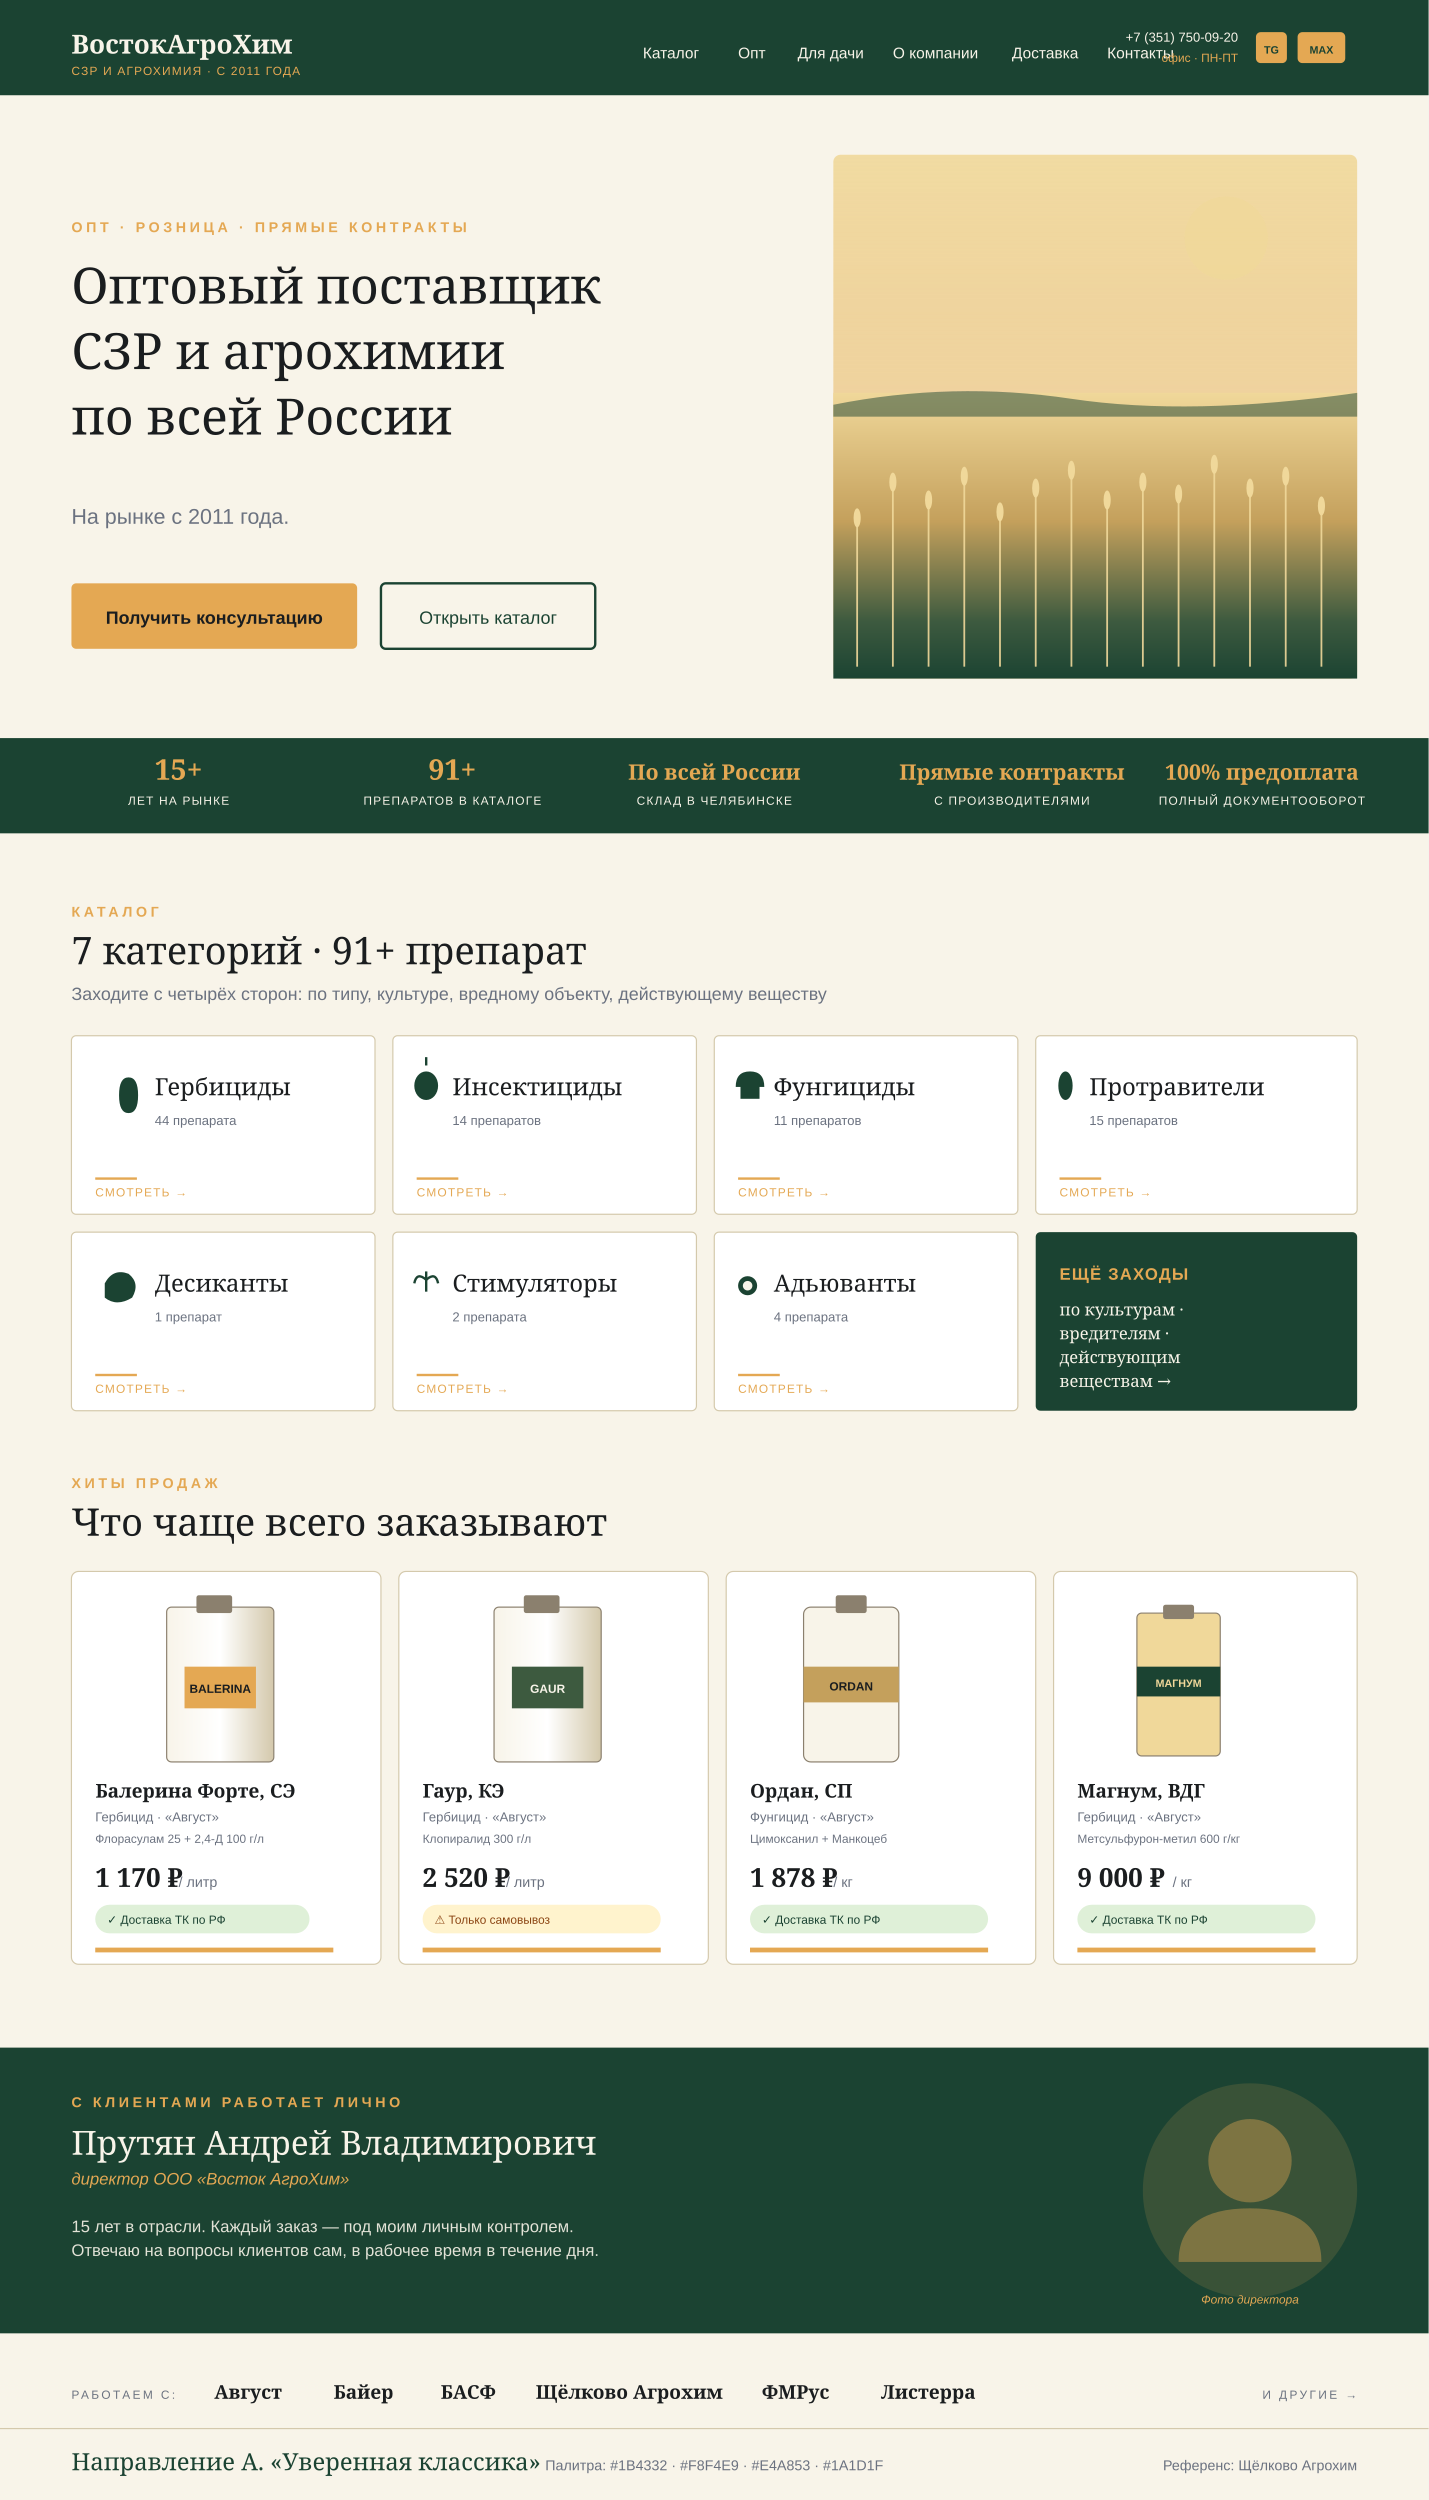
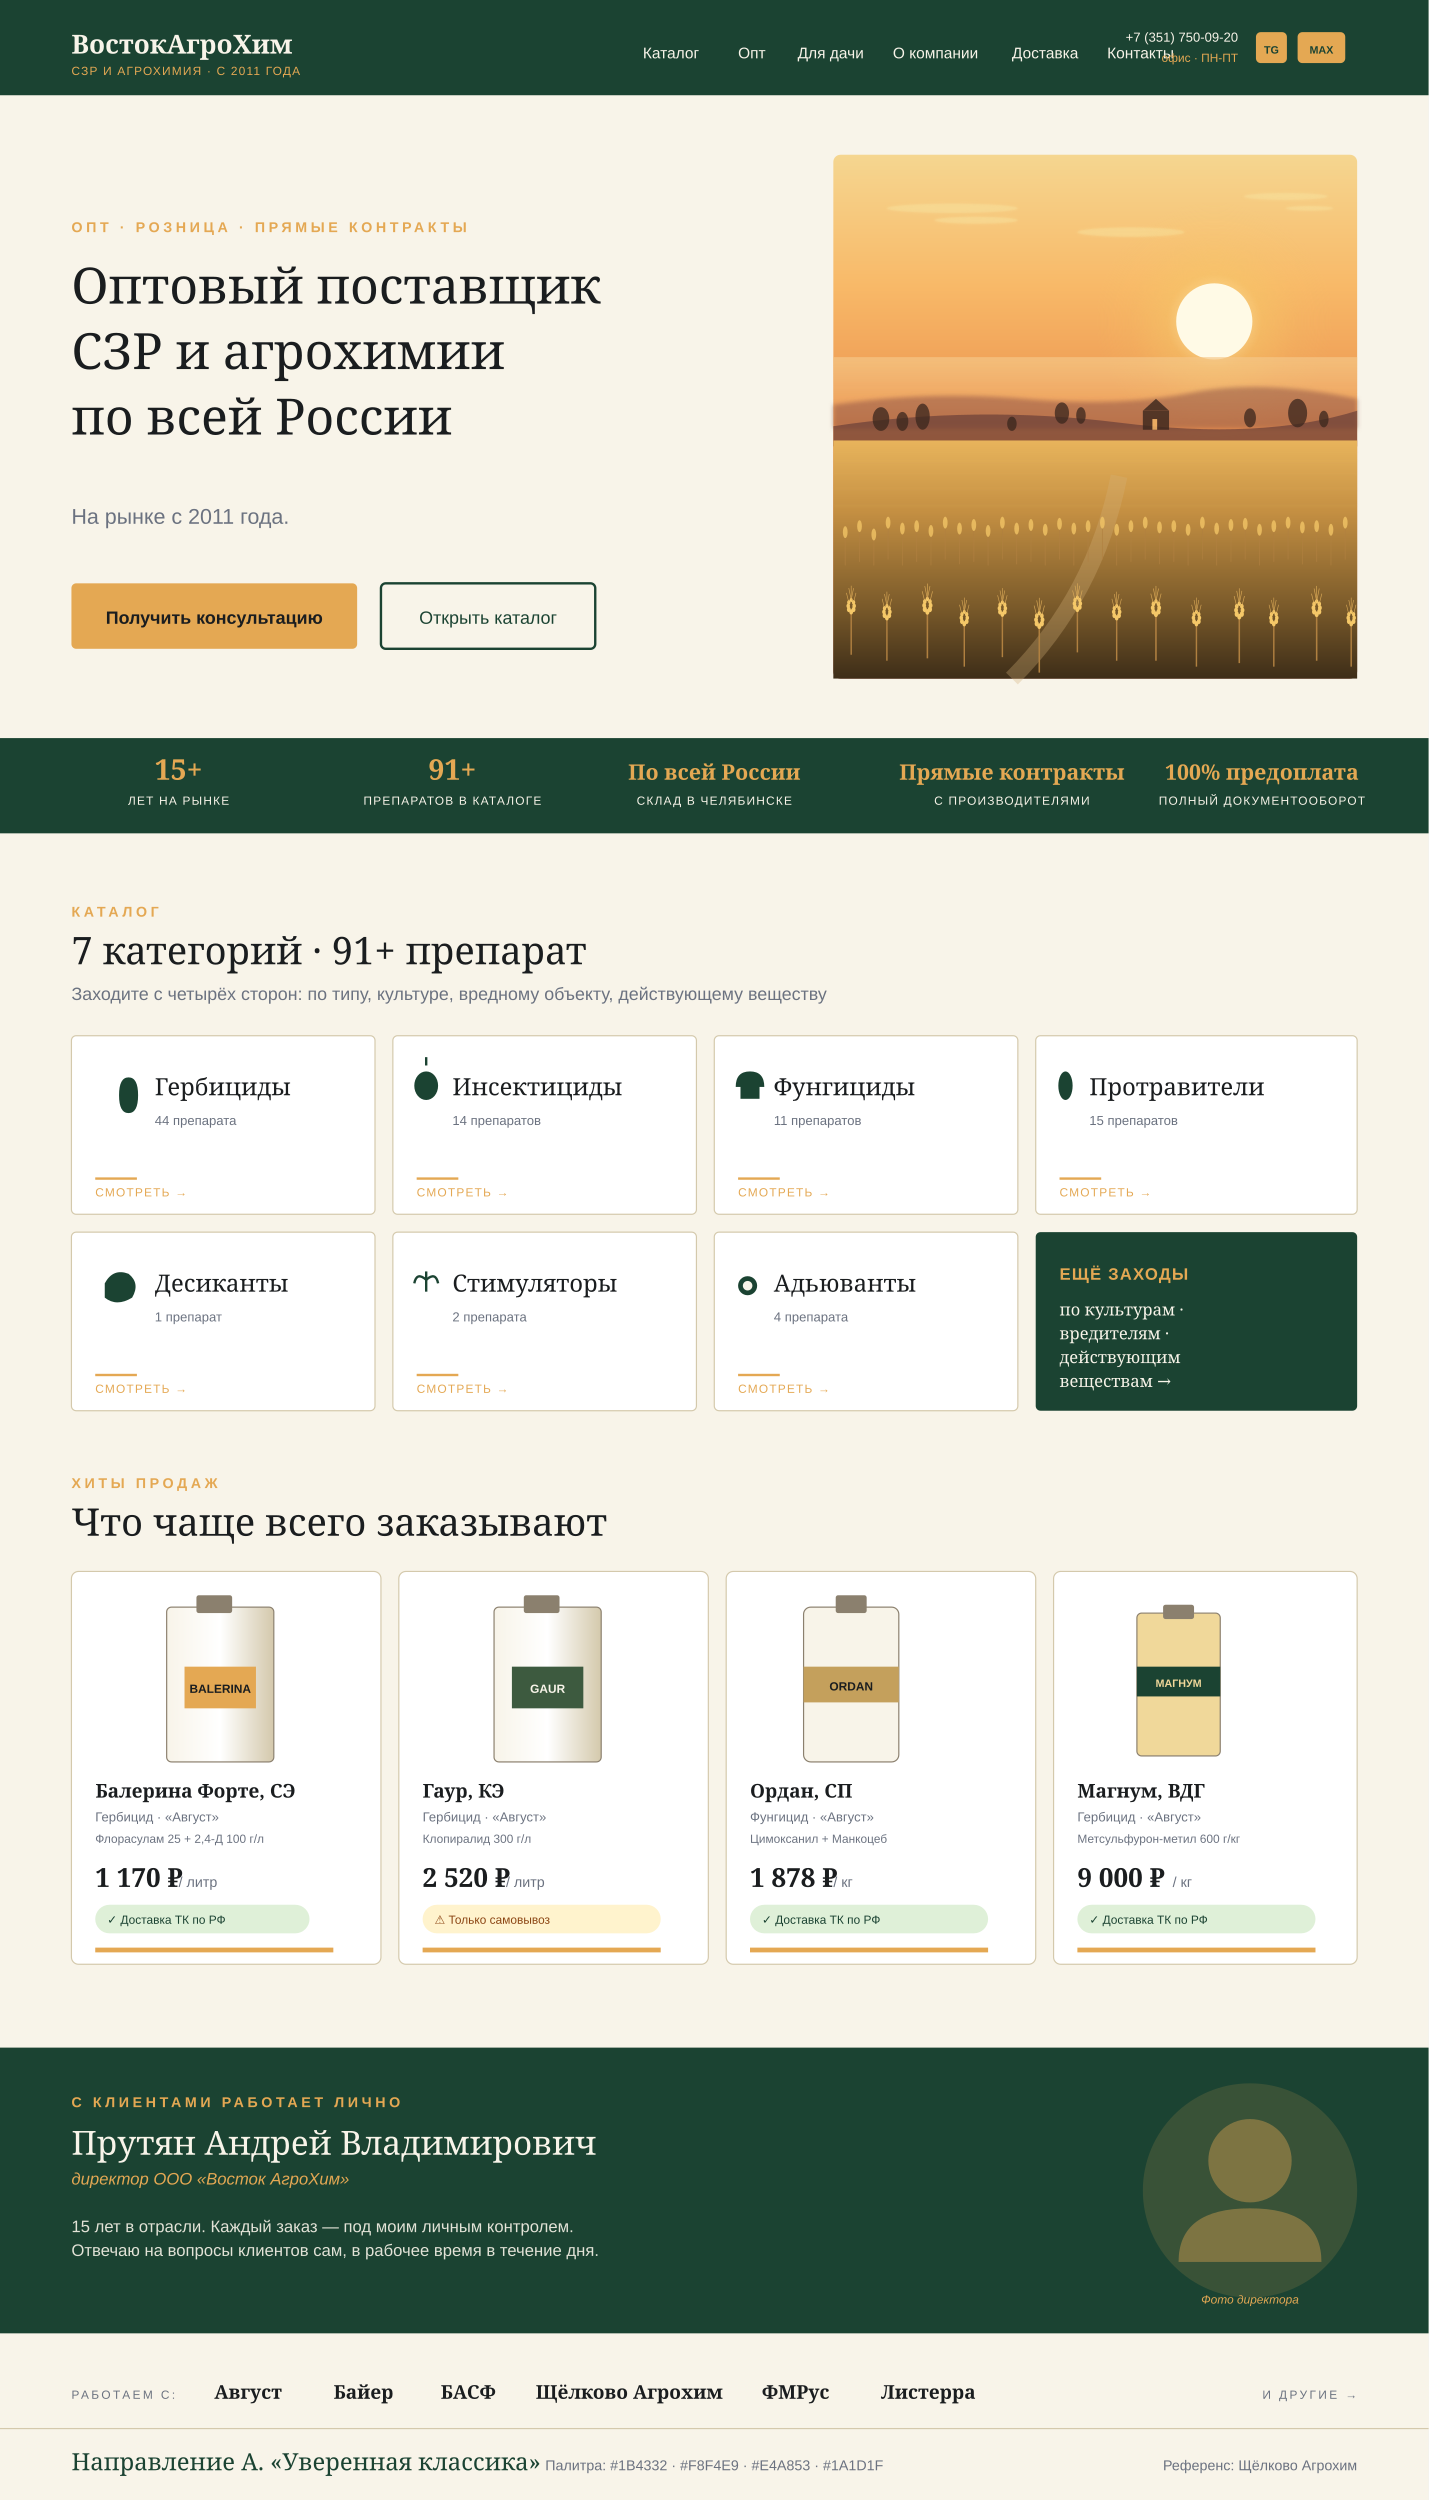
<svg xmlns="http://www.w3.org/2000/svg" viewBox="0 0 1200 2100">
  <defs>
    <linearGradient id="fieldA" x1="0" y1="0" x2="0" y2="1">
-       <stop offset="0%" stop-color="#F0D89A" />
-       <stop offset="45%" stop-color="#C4A05C" />
-       <stop offset="80%" stop-color="#3D5A3F" />
-       <stop offset="100%" stop-color="#1B4332" />
+       <stop offset="0%" stop-color="#E8B45C" />
+       <stop offset="30%" stop-color="#C48F42" />
+       <stop offset="70%" stop-color="#7A5A2A" />
+       <stop offset="100%" stop-color="#3D2D18" />
    </linearGradient>
    <linearGradient id="skyA" x1="0" y1="0" x2="0" y2="1">
-       <stop offset="0%" stop-color="#F0D89A" stop-opacity="0.9" />
-       <stop offset="100%" stop-color="#E4A853" stop-opacity="0.4" />
+       <stop offset="0%" stop-color="#F5D690" />
+       <stop offset="25%" stop-color="#F8B968" />
+       <stop offset="55%" stop-color="#E88C4A" />
+       <stop offset="85%" stop-color="#B8623C" />
+       <stop offset="100%" stop-color="#7A4232" />
+     </linearGradient>
+     <radialGradient id="sunGlow" cx="50%" cy="50%" r="50%">
+       <stop offset="0%" stop-color="#FFFAE6" />
+       <stop offset="15%" stop-color="#FFEBB5" stop-opacity="0.85" />
+       <stop offset="40%" stop-color="#F5C868" stop-opacity="0.45" />
+       <stop offset="70%" stop-color="#F5C868" stop-opacity="0.12" />
+       <stop offset="100%" stop-color="#F5C868" stop-opacity="0" />
+     </radialGradient>
+     <linearGradient id="hazeA" x1="0" y1="0" x2="0" y2="1">
+       <stop offset="0%" stop-color="#F5C888" stop-opacity="0.7" />
+       <stop offset="100%" stop-color="#F5C888" stop-opacity="0" />
    </linearGradient>
    <linearGradient id="canA" x1="0" y1="0" x2="1" y2="0">
      <stop offset="0%" stop-color="#F8F4E9" />
      <stop offset="50%" stop-color="#ffffff" />
      <stop offset="100%" stop-color="#D4C9AC" />
    </linearGradient>
+     <filter id="softBlurA">
+       <feGaussianBlur stdDeviation="1.2" />
+     </filter>
+     <filter id="distantBlur">
+       <feGaussianBlur stdDeviation="2" />
+     </filter>
+     <symbol id="wheatFull" viewBox="0 0 20 60" overflow="visible">
+       <line x1="10" y1="60" x2="10" y2="22" stroke="#B08040" stroke-width="1.2" />
+       <g fill="#F5C868">
+         <ellipse cx="10" cy="24" rx="1.6" ry="2.2" />
+         <ellipse cx="8" cy="22" rx="1.6" ry="2.2" />
+         <ellipse cx="12" cy="22" rx="1.6" ry="2.2" />
+         <ellipse cx="7.5" cy="19" rx="1.5" ry="2" />
+         <ellipse cx="12.5" cy="19" rx="1.5" ry="2" />
+         <ellipse cx="8" cy="16" rx="1.4" ry="1.9" />
+         <ellipse cx="12" cy="16" rx="1.4" ry="1.9" />
+         <ellipse cx="10" cy="14" rx="1.3" ry="1.7" />
+       </g>
+       <g stroke="#E8B45C" stroke-width="0.5" fill="none" opacity="0.85">
+         <line x1="10" y1="14" x2="8" y2="4" />
+         <line x1="10" y1="14" x2="12" y2="4" />
+         <line x1="10" y1="14" x2="10" y2="2" />
+         <line x1="8" y1="16" x2="6" y2="8" />
+         <line x1="12" y1="16" x2="14" y2="8" />
+       </g>
+     </symbol>
  </defs>
  <rect width="1200" height="2100" fill="#F8F4E9" />
  <rect x="0" y="0" width="1200" height="80" fill="#1B4332" />
  <text x="60" y="45" font-size="22" font-weight="bold" fill="#F8F4E9" font-family="Georgia, serif">ВостокАгроХим</text>
  <text x="60" y="63" font-size="10" fill="#E4A853" font-family="Arial" letter-spacing="1">СЗР И АГРОХИМИЯ · С 2011 ГОДА</text>
  <text x="540" y="49" font-size="13" fill="#F8F4E9" font-family="Arial">Каталог</text>
  <text x="620" y="49" font-size="13" fill="#F8F4E9" font-family="Arial">Опт</text>
  <text x="670" y="49" font-size="13" fill="#F8F4E9" font-family="Arial">Для дачи</text>
  <text x="750" y="49" font-size="13" fill="#F8F4E9" font-family="Arial">О компании</text>
  <text x="850" y="49" font-size="13" fill="#F8F4E9" font-family="Arial">Доставка</text>
  <text x="930" y="49" font-size="13" fill="#F8F4E9" font-family="Arial">Контакты</text>
  <text x="1040" y="35" font-size="11" fill="#F8F4E9" font-family="Arial" text-anchor="end">+7 (351) 750-09-20</text>
  <text x="1040" y="52" font-size="10" fill="#E4A853" font-family="Arial" text-anchor="end">офис · ПН-ПТ</text>
  <rect x="1055" y="27" width="26" height="26" rx="4" fill="#E4A853" />
  <text x="1068" y="45" font-size="9" fill="#1B4332" font-weight="bold" text-anchor="middle" font-family="Arial">TG</text>
  <rect x="1090" y="27" width="40" height="26" rx="4" fill="#E4A853" />
  <text x="1110" y="45" font-size="9" fill="#1B4332" font-weight="bold" text-anchor="middle" font-family="Arial">MAX</text>
  <text x="60" y="195" font-size="12" fill="#E4A853" font-family="Arial" font-weight="bold" letter-spacing="3">ОПТ · РОЗНИЦА · ПРЯМЫЕ КОНТРАКТЫ</text>
  <text x="60" y="255" font-size="42" fill="#1A1D1F" font-family="Georgia, serif">
    <tspan x="60" dy="0">Оптовый поставщик</tspan>
    <tspan x="60" dy="55">СЗР и агрохимии</tspan>
    <tspan x="60" dy="55">по всей России</tspan>
  </text>
  <text x="60" y="440" font-size="18" fill="#6B7280" font-family="Arial">На рынке с 2011 года.</text>
  <rect x="60" y="490" width="240" height="55" rx="4" fill="#E4A853" />
  <text x="180" y="524" font-size="15" font-weight="bold" fill="#1A1D1F" text-anchor="middle" font-family="Arial">Получить консультацию</text>
  <rect x="320" y="490" width="180" height="55" rx="4" fill="none" stroke="#1B4332" stroke-width="2" />
  <text x="410" y="524" font-size="15" fill="#1B4332" text-anchor="middle" font-family="Arial">Открыть каталог</text>
  <rect x="700" y="130" width="440" height="440" rx="6" fill="url(#skyA)" />
-   <rect x="700" y="330" width="440" height="240" fill="url(#fieldA)" />
-   <circle cx="1030" cy="200" r="35" fill="#F0D89A" opacity="0.9" />
-   <path d="M 700 340 Q 800 320 900 335 T 1140 330 L 1140 350 L 700 350 Z" fill="#1B4332" opacity="0.5" />
-   <g stroke="#F0D89A" stroke-width="1.5" fill="none" opacity="0.9">
-     <line x1="720" y1="560" x2="720" y2="440" />
-     <line x1="750" y1="560" x2="750" y2="410" />
-     <line x1="780" y1="560" x2="780" y2="425" />
-     <line x1="810" y1="560" x2="810" y2="405" />
-     <line x1="840" y1="560" x2="840" y2="435" />
-     <line x1="870" y1="560" x2="870" y2="415" />
-     <line x1="900" y1="560" x2="900" y2="400" />
-     <line x1="930" y1="560" x2="930" y2="425" />
-     <line x1="960" y1="560" x2="960" y2="410" />
-     <line x1="990" y1="560" x2="990" y2="420" />
-     <line x1="1020" y1="560" x2="1020" y2="395" />
-     <line x1="1050" y1="560" x2="1050" y2="415" />
-     <line x1="1080" y1="560" x2="1080" y2="405" />
-     <line x1="1110" y1="560" x2="1110" y2="430" />
-   </g>
-   <g fill="#F0D89A">
-     <ellipse cx="720" cy="435" rx="3" ry="8" />
-     <ellipse cx="750" cy="405" rx="3" ry="8" />
-     <ellipse cx="780" cy="420" rx="3" ry="8" />
-     <ellipse cx="810" cy="400" rx="3" ry="8" />
-     <ellipse cx="840" cy="430" rx="3" ry="8" />
-     <ellipse cx="870" cy="410" rx="3" ry="8" />
-     <ellipse cx="900" cy="395" rx="3" ry="8" />
-     <ellipse cx="930" cy="420" rx="3" ry="8" />
-     <ellipse cx="960" cy="405" rx="3" ry="8" />
-     <ellipse cx="990" cy="415" rx="3" ry="8" />
-     <ellipse cx="1020" cy="390" rx="3" ry="8" />
-     <ellipse cx="1050" cy="410" rx="3" ry="8" />
-     <ellipse cx="1080" cy="400" rx="3" ry="8" />
-     <ellipse cx="1110" cy="425" rx="3" ry="8" />
-   </g>
+   <g fill="#F8E4A0" opacity="0.5" filter="url(#softBlurA)">
+     <ellipse cx="800" cy="175" rx="55" ry="4" />
+     <ellipse cx="820" cy="185" rx="35" ry="3" />
+     <ellipse cx="950" cy="195" rx="45" ry="4" />
+     <ellipse cx="1080" cy="165" rx="35" ry="3" />
+     <ellipse cx="1100" cy="175" rx="20" ry="2" />
+   </g>
+   <circle cx="1020" cy="270" r="100" fill="url(#sunGlow)" />
+   <circle cx="1020" cy="270" r="32" fill="#FFFAE6" />
+   <rect x="700" y="300" width="440" height="60" fill="url(#hazeA)" />
+   <path d="M 700 340 Q 780 328 860 335 T 1000 330 T 1140 335 L 1140 360 L 700 360 Z" fill="#8A5044" opacity="0.5" filter="url(#distantBlur)" />
+   <path d="M 700 358 Q 820 340 940 355 T 1140 345 L 1140 375 L 700 375 Z" fill="#6A3E38" opacity="0.7" />
+   <g fill="#3A251C" opacity="0.75">
+     <ellipse cx="740" cy="352" rx="7" ry="10" />
+     <ellipse cx="758" cy="354" rx="5" ry="8" />
+     <ellipse cx="775" cy="350" rx="6" ry="11" />
+     <ellipse cx="850" cy="356" rx="4" ry="6" />
+     <ellipse cx="892" cy="347" rx="6" ry="9" />
+     <ellipse cx="908" cy="349" rx="4" ry="7" />
+     <ellipse cx="1050" cy="351" rx="5" ry="8" />
+     <ellipse cx="1090" cy="347" rx="8" ry="12" />
+     <ellipse cx="1112" cy="352" rx="4" ry="7" />
+   </g>
+   <g fill="#3A251C" opacity="0.8">
+     <rect x="960" y="345" width="22" height="16" />
+     <polygon points="960,345 971,335 982,345" />
+     <rect x="968" y="352" width="4" height="9" fill="#F5B968" />
+   </g>
+   <rect x="700" y="370" width="440" height="200" fill="url(#fieldA)" />
+   <g stroke="#E8B45C" stroke-width="0.4" opacity="0.3" filter="url(#softBlurA)">
+     <line x1="700" y1="380" x2="1140" y2="380" />
+     <line x1="700" y1="388" x2="1140" y2="388" />
+     <line x1="700" y1="398" x2="1140" y2="398" />
+     <line x1="700" y1="410" x2="1140" y2="410" />
+     <line x1="700" y1="425" x2="1140" y2="425" />
+   </g>
+   <path d="M 850 570 Q 920 500 940 400" stroke="#D4B078" stroke-width="14" fill="none" opacity="0.32" />
+   <g opacity="0.75">
+     <g stroke="#B08040" stroke-width="0.7" fill="none">
+       <line x1="710" y1="475" x2="710" y2="448" />
+       <line x1="722" y1="472" x2="722" y2="443" />
+       <line x1="734" y1="475" x2="734" y2="450" />
+       <line x1="746" y1="470" x2="746" y2="440" />
+       <line x1="758" y1="475" x2="758" y2="445" />
+       <line x1="770" y1="472" x2="770" y2="443" />
+       <line x1="782" y1="475" x2="782" y2="447" />
+       <line x1="794" y1="470" x2="794" y2="440" />
+       <line x1="806" y1="474" x2="806" y2="445" />
+       <line x1="818" y1="472" x2="818" y2="442" />
+       <line x1="830" y1="475" x2="830" y2="447" />
+       <line x1="842" y1="470" x2="842" y2="440" />
+       <line x1="854" y1="474" x2="854" y2="445" />
+       <line x1="866" y1="472" x2="866" y2="442" />
+       <line x1="878" y1="475" x2="878" y2="446" />
+       <line x1="890" y1="470" x2="890" y2="441" />
+       <line x1="902" y1="475" x2="902" y2="445" />
+       <line x1="914" y1="472" x2="914" y2="443" />
+       <line x1="926" y1="470" x2="926" y2="440" />
+       <line x1="938" y1="475" x2="938" y2="446" />
+       <line x1="950" y1="472" x2="950" y2="443" />
+       <line x1="962" y1="470" x2="962" y2="440" />
+       <line x1="974" y1="474" x2="974" y2="444" />
+       <line x1="986" y1="472" x2="986" y2="443" />
+       <line x1="998" y1="475" x2="998" y2="446" />
+       <line x1="1010" y1="470" x2="1010" y2="440" />
+       <line x1="1022" y1="475" x2="1022" y2="445" />
+       <line x1="1034" y1="472" x2="1034" y2="442" />
+       <line x1="1046" y1="470" x2="1046" y2="441" />
+       <line x1="1058" y1="475" x2="1058" y2="446" />
+       <line x1="1070" y1="472" x2="1070" y2="443" />
+       <line x1="1082" y1="470" x2="1082" y2="440" />
+       <line x1="1094" y1="474" x2="1094" y2="444" />
+       <line x1="1106" y1="472" x2="1106" y2="443" />
+       <line x1="1118" y1="475" x2="1118" y2="446" />
+       <line x1="1130" y1="470" x2="1130" y2="440" />
+     </g>
+     <g fill="#F5C868">
+       <ellipse cx="710" cy="447" rx="2" ry="5" />
+       <ellipse cx="722" cy="442" rx="2" ry="5" />
+       <ellipse cx="734" cy="449" rx="2" ry="5" />
+       <ellipse cx="746" cy="439" rx="2" ry="5" />
+       <ellipse cx="758" cy="444" rx="2" ry="5" />
+       <ellipse cx="770" cy="442" rx="2" ry="5" />
+       <ellipse cx="782" cy="446" rx="2" ry="5" />
+       <ellipse cx="794" cy="439" rx="2" ry="5" />
+       <ellipse cx="806" cy="444" rx="2" ry="5" />
+       <ellipse cx="818" cy="441" rx="2" ry="5" />
+       <ellipse cx="830" cy="446" rx="2" ry="5" />
+       <ellipse cx="842" cy="439" rx="2" ry="5" />
+       <ellipse cx="854" cy="444" rx="2" ry="5" />
+       <ellipse cx="866" cy="441" rx="2" ry="5" />
+       <ellipse cx="878" cy="445" rx="2" ry="5" />
+       <ellipse cx="890" cy="440" rx="2" ry="5" />
+       <ellipse cx="902" cy="444" rx="2" ry="5" />
+       <ellipse cx="914" cy="442" rx="2" ry="5" />
+       <ellipse cx="926" cy="439" rx="2" ry="5" />
+       <ellipse cx="938" cy="445" rx="2" ry="5" />
+       <ellipse cx="950" cy="442" rx="2" ry="5" />
+       <ellipse cx="962" cy="439" rx="2" ry="5" />
+       <ellipse cx="974" cy="443" rx="2" ry="5" />
+       <ellipse cx="986" cy="442" rx="2" ry="5" />
+       <ellipse cx="998" cy="445" rx="2" ry="5" />
+       <ellipse cx="1010" cy="439" rx="2" ry="5" />
+       <ellipse cx="1022" cy="444" rx="2" ry="5" />
+       <ellipse cx="1034" cy="441" rx="2" ry="5" />
+       <ellipse cx="1046" cy="440" rx="2" ry="5" />
+       <ellipse cx="1058" cy="445" rx="2" ry="5" />
+       <ellipse cx="1070" cy="442" rx="2" ry="5" />
+       <ellipse cx="1082" cy="439" rx="2" ry="5" />
+       <ellipse cx="1094" cy="443" rx="2" ry="5" />
+       <ellipse cx="1106" cy="442" rx="2" ry="5" />
+       <ellipse cx="1118" cy="445" rx="2" ry="5" />
+       <ellipse cx="1130" cy="439" rx="2" ry="5" />
+     </g>
+   </g>
+   <use href="#wheatFull" x="705" y="490" width="20" height="60" />
+   <use href="#wheatFull" x="735" y="495" width="20" height="60" />
+   <use href="#wheatFull" x="768" y="488" width="22" height="65" />
+   <use href="#wheatFull" x="800" y="500" width="20" height="60" />
+   <use href="#wheatFull" x="832" y="492" width="20" height="60" />
+   <use href="#wheatFull" x="862" y="500" width="22" height="65" />
+   <use href="#wheatFull" x="895" y="488" width="20" height="60" />
+   <use href="#wheatFull" x="928" y="495" width="20" height="60" />
+   <use href="#wheatFull" x="960" y="490" width="22" height="65" />
+   <use href="#wheatFull" x="995" y="500" width="20" height="60" />
+   <use href="#wheatFull" x="1030" y="492" width="22" height="65" />
+   <use href="#wheatFull" x="1060" y="500" width="20" height="60" />
+   <use href="#wheatFull" x="1095" y="490" width="22" height="65" />
+   <use href="#wheatFull" x="1125" y="500" width="20" height="60" />
  <rect x="0" y="620" width="1200" height="80" fill="#1B4332" />
  <text x="150" y="655" font-size="24" font-weight="bold" fill="#E4A853" text-anchor="middle" font-family="Georgia, serif">15+</text>
  <text x="150" y="676" font-size="10" fill="#F8F4E9" text-anchor="middle" font-family="Arial" letter-spacing="1">ЛЕТ НА РЫНКЕ</text>
  <text x="380" y="655" font-size="24" font-weight="bold" fill="#E4A853" text-anchor="middle" font-family="Georgia, serif">91+</text>
  <text x="380" y="676" font-size="10" fill="#F8F4E9" text-anchor="middle" font-family="Arial" letter-spacing="1">ПРЕПАРАТОВ В КАТАЛОГЕ</text>
  <text x="600" y="655" font-size="18" font-weight="bold" fill="#E4A853" text-anchor="middle" font-family="Georgia, serif">По всей России</text>
  <text x="600" y="676" font-size="10" fill="#F8F4E9" text-anchor="middle" font-family="Arial" letter-spacing="1">СКЛАД В ЧЕЛЯБИНСКЕ</text>
  <text x="850" y="655" font-size="18" font-weight="bold" fill="#E4A853" text-anchor="middle" font-family="Georgia, serif">Прямые контракты</text>
  <text x="850" y="676" font-size="10" fill="#F8F4E9" text-anchor="middle" font-family="Arial" letter-spacing="1">С ПРОИЗВОДИТЕЛЯМИ</text>
  <text x="1060" y="655" font-size="18" font-weight="bold" fill="#E4A853" text-anchor="middle" font-family="Georgia, serif">100% предоплата</text>
  <text x="1060" y="676" font-size="10" fill="#F8F4E9" text-anchor="middle" font-family="Arial" letter-spacing="1">ПОЛНЫЙ ДОКУМЕНТООБОРОТ</text>
  <text x="60" y="770" font-size="12" fill="#E4A853" font-weight="bold" font-family="Arial" letter-spacing="3">КАТАЛОГ</text>
  <text x="60" y="810" font-size="32" fill="#1A1D1F" font-family="Georgia, serif">7 категорий · 91+ препарат</text>
  <text x="60" y="840" font-size="15" fill="#6B7280" font-family="Arial">Заходите с четырёх сторон: по типу, культуре, вредному объекту, действующему веществу</text>
  <g font-family="Georgia, serif">
    <rect x="60" y="870" width="255" height="150" rx="4" fill="#ffffff" stroke="#D4C9AC" />
    <path d="M 100 900 Q 100 885 108 885 Q 116 885 116 900 Q 116 915 108 915 Q 100 915 100 900 Z" fill="#1B4332" transform="translate(0, 20)" />
    <text x="130" y="920" font-size="20" fill="#1A1D1F">Гербициды</text>
    <text x="130" y="945" font-size="11" fill="#6B7280" font-family="Arial">44 препарата</text>
    <line x1="80" y1="990" x2="115" y2="990" stroke="#E4A853" stroke-width="2" />
    <text x="80" y="1005" font-size="10" fill="#E4A853" font-family="Arial" letter-spacing="1">СМОТРЕТЬ →</text>
    <rect x="330" y="870" width="255" height="150" rx="4" fill="#ffffff" stroke="#D4C9AC" />
    <ellipse cx="358" cy="912" rx="10" ry="12" fill="#1B4332" />
    <line x1="358" y1="895" x2="358" y2="888" stroke="#1B4332" stroke-width="2" />
    <text x="380" y="920" font-size="20" fill="#1A1D1F">Инсектициды</text>
    <text x="380" y="945" font-size="11" fill="#6B7280" font-family="Arial">14 препаратов</text>
    <line x1="350" y1="990" x2="385" y2="990" stroke="#E4A853" stroke-width="2" />
    <text x="350" y="1005" font-size="10" fill="#E4A853" font-family="Arial" letter-spacing="1">СМОТРЕТЬ →</text>
    <rect x="600" y="870" width="255" height="150" rx="4" fill="#ffffff" stroke="#D4C9AC" />
    <path d="M 618 913 Q 618 900 630 900 Q 642 900 642 913 L 638 913 L 638 923 L 622 923 L 622 913 Z" fill="#1B4332" />
    <text x="650" y="920" font-size="20" fill="#1A1D1F">Фунгициды</text>
    <text x="650" y="945" font-size="11" fill="#6B7280" font-family="Arial">11 препаратов</text>
    <line x1="620" y1="990" x2="655" y2="990" stroke="#E4A853" stroke-width="2" />
    <text x="620" y="1005" font-size="10" fill="#E4A853" font-family="Arial" letter-spacing="1">СМОТРЕТЬ →</text>
    <rect x="870" y="870" width="270" height="150" rx="4" fill="#ffffff" stroke="#D4C9AC" />
    <ellipse cx="895" cy="912" rx="6" ry="12" fill="#1B4332" />
    <text x="915" y="920" font-size="20" fill="#1A1D1F">Протравители</text>
    <text x="915" y="945" font-size="11" fill="#6B7280" font-family="Arial">15 препаратов</text>
    <line x1="890" y1="990" x2="925" y2="990" stroke="#E4A853" stroke-width="2" />
    <text x="890" y="1005" font-size="10" fill="#E4A853" font-family="Arial" letter-spacing="1">СМОТРЕТЬ →</text>
    <rect x="60" y="1035" width="255" height="150" rx="4" fill="#ffffff" stroke="#D4C9AC" />
    <path d="M 88 1078 Q 95 1065 108 1070 Q 118 1078 111 1090 Q 98 1098 88 1090 Z" fill="#1B4332" />
    <text x="130" y="1085" font-size="20" fill="#1A1D1F">Десиканты</text>
    <text x="130" y="1110" font-size="11" fill="#6B7280" font-family="Arial">1 препарат</text>
    <line x1="80" y1="1155" x2="115" y2="1155" stroke="#E4A853" stroke-width="2" />
    <text x="80" y="1170" font-size="10" fill="#E4A853" font-family="Arial" letter-spacing="1">СМОТРЕТЬ →</text>
    <rect x="330" y="1035" width="255" height="150" rx="4" fill="#ffffff" stroke="#D4C9AC" />
    <line x1="358" y1="1085" x2="358" y2="1068" stroke="#1B4332" stroke-width="2" />
    <path d="M 358 1075 Q 350 1068 348 1078" fill="none" stroke="#1B4332" stroke-width="2" />
    <path d="M 358 1075 Q 366 1068 368 1078" fill="none" stroke="#1B4332" stroke-width="2" />
    <text x="380" y="1085" font-size="20" fill="#1A1D1F">Стимуляторы</text>
    <text x="380" y="1110" font-size="11" fill="#6B7280" font-family="Arial">2 препарата</text>
    <line x1="350" y1="1155" x2="385" y2="1155" stroke="#E4A853" stroke-width="2" />
    <text x="350" y="1170" font-size="10" fill="#E4A853" font-family="Arial" letter-spacing="1">СМОТРЕТЬ →</text>
    <rect x="600" y="1035" width="255" height="150" rx="4" fill="#ffffff" stroke="#D4C9AC" />
    <circle cx="628" cy="1080" r="8" fill="#1B4332" />
    <circle cx="628" cy="1080" r="4" fill="#F8F4E9" />
    <text x="650" y="1085" font-size="20" fill="#1A1D1F">Адьюванты</text>
    <text x="650" y="1110" font-size="11" fill="#6B7280" font-family="Arial">4 препарата</text>
    <line x1="620" y1="1155" x2="655" y2="1155" stroke="#E4A853" stroke-width="2" />
    <text x="620" y="1170" font-size="10" fill="#E4A853" font-family="Arial" letter-spacing="1">СМОТРЕТЬ →</text>
    <rect x="870" y="1035" width="270" height="150" rx="4" fill="#1B4332" />
    <text x="890" y="1075" font-size="14" fill="#E4A853" font-family="Arial" font-weight="bold" letter-spacing="1">ЕЩЁ ЗАХОДЫ</text>
    <text x="890" y="1105" font-size="14" fill="#F8F4E9" font-family="Georgia, serif">по культурам ·</text>
    <text x="890" y="1125" font-size="14" fill="#F8F4E9" font-family="Georgia, serif">вредителям ·</text>
    <text x="890" y="1145" font-size="14" fill="#F8F4E9" font-family="Georgia, serif">действующим</text>
    <text x="890" y="1165" font-size="14" fill="#F8F4E9" font-family="Georgia, serif">веществам →</text>
  </g>
  <text x="60" y="1250" font-size="12" fill="#E4A853" font-weight="bold" font-family="Arial" letter-spacing="3">ХИТЫ ПРОДАЖ</text>
  <text x="60" y="1290" font-size="32" fill="#1A1D1F" font-family="Georgia, serif">Что чаще всего заказывают</text>
  <g>
    <rect x="60" y="1320" width="260" height="330" rx="6" fill="#ffffff" stroke="#D4C9AC" />
    <rect x="140" y="1350" width="90" height="130" rx="4" fill="url(#canA)" stroke="#8B806E" />
    <rect x="165" y="1340" width="30" height="15" rx="2" fill="#8B806E" />
    <rect x="155" y="1400" width="60" height="35" fill="#E4A853" />
    <text x="185" y="1422" font-size="10" fill="#1A1D1F" font-weight="bold" text-anchor="middle" font-family="Arial">BALERINA</text>
    <text x="80" y="1510" font-size="16" font-weight="bold" fill="#1A1D1F" font-family="Georgia, serif">Балерина Форте, СЭ</text>
    <text x="80" y="1530" font-size="11" fill="#6B7280" font-family="Arial">Гербицид · «Август»</text>
    <text x="80" y="1548" font-size="10" fill="#6B7280" font-family="Arial">Флорасулам 25 + 2,4-Д 100 г/л</text>
    <text x="80" y="1585" font-size="22" font-weight="bold" fill="#1A1D1F" font-family="Georgia, serif">1 170 ₽</text>
    <text x="150" y="1585" font-size="12" fill="#6B7280" font-family="Arial">/ литр</text>
    <rect x="80" y="1600" width="180" height="24" rx="12" fill="#DFF0D8" />
    <text x="90" y="1616" font-size="10" fill="#1B4332" font-family="Arial">✓ Доставка ТК по РФ</text>
    <rect x="80" y="1636" width="200" height="4" fill="#E4A853" />
    <rect x="335" y="1320" width="260" height="330" rx="6" fill="#ffffff" stroke="#D4C9AC" />
    <rect x="415" y="1350" width="90" height="130" rx="4" fill="url(#canA)" stroke="#8B806E" />
    <rect x="440" y="1340" width="30" height="15" rx="2" fill="#8B806E" />
    <rect x="430" y="1400" width="60" height="35" fill="#3D5A3F" />
    <text x="460" y="1422" font-size="10" fill="#F8F4E9" font-weight="bold" text-anchor="middle" font-family="Arial">GAUR</text>
    <text x="355" y="1510" font-size="16" font-weight="bold" fill="#1A1D1F" font-family="Georgia, serif">Гаур, КЭ</text>
    <text x="355" y="1530" font-size="11" fill="#6B7280" font-family="Arial">Гербицид · «Август»</text>
    <text x="355" y="1548" font-size="10" fill="#6B7280" font-family="Arial">Клопиралид 300 г/л</text>
    <text x="355" y="1585" font-size="22" font-weight="bold" fill="#1A1D1F" font-family="Georgia, serif">2 520 ₽</text>
    <text x="425" y="1585" font-size="12" fill="#6B7280" font-family="Arial">/ литр</text>
    <rect x="355" y="1600" width="200" height="24" rx="12" fill="#FFF3CD" />
    <text x="365" y="1616" font-size="10" fill="#8B4513" font-family="Arial">⚠ Только самовывоз</text>
    <rect x="355" y="1636" width="200" height="4" fill="#E4A853" />
    <rect x="610" y="1320" width="260" height="330" rx="6" fill="#ffffff" stroke="#D4C9AC" />
    <rect x="675" y="1350" width="80" height="130" rx="6" fill="#F8F4E9" stroke="#8B806E" />
    <rect x="702" y="1340" width="26" height="15" rx="2" fill="#8B806E" />
    <rect x="675" y="1400" width="80" height="30" fill="#C4A05C" />
    <text x="715" y="1420" font-size="10" fill="#1A1D1F" font-weight="bold" text-anchor="middle" font-family="Arial">ORDAN</text>
    <text x="630" y="1510" font-size="16" font-weight="bold" fill="#1A1D1F" font-family="Georgia, serif">Ордан, СП</text>
    <text x="630" y="1530" font-size="11" fill="#6B7280" font-family="Arial">Фунгицид · «Август»</text>
    <text x="630" y="1548" font-size="10" fill="#6B7280" font-family="Arial">Цимоксанил + Манкоцеб</text>
    <text x="630" y="1585" font-size="22" font-weight="bold" fill="#1A1D1F" font-family="Georgia, serif">1 878 ₽</text>
    <text x="700" y="1585" font-size="12" fill="#6B7280" font-family="Arial">/ кг</text>
    <rect x="630" y="1600" width="200" height="24" rx="12" fill="#DFF0D8" />
    <text x="640" y="1616" font-size="10" fill="#1B4332" font-family="Arial">✓ Доставка ТК по РФ</text>
    <rect x="630" y="1636" width="200" height="4" fill="#E4A853" />
    <rect x="885" y="1320" width="255" height="330" rx="6" fill="#ffffff" stroke="#D4C9AC" />
    <rect x="955" y="1355" width="70" height="120" rx="4" fill="#F0D89A" stroke="#8B806E" />
    <rect x="977" y="1348" width="26" height="12" rx="2" fill="#8B806E" />
    <rect x="955" y="1400" width="70" height="25" fill="#1B4332" />
    <text x="990" y="1417" font-size="9" fill="#F0D89A" font-weight="bold" text-anchor="middle" font-family="Arial">МАГНУМ</text>
    <text x="905" y="1510" font-size="16" font-weight="bold" fill="#1A1D1F" font-family="Georgia, serif">Магнум, ВДГ</text>
    <text x="905" y="1530" font-size="11" fill="#6B7280" font-family="Arial">Гербицид · «Август»</text>
    <text x="905" y="1548" font-size="10" fill="#6B7280" font-family="Arial">Метсульфурон-метил 600 г/кг</text>
    <text x="905" y="1585" font-size="22" font-weight="bold" fill="#1A1D1F" font-family="Georgia, serif">9 000 ₽</text>
    <text x="985" y="1585" font-size="12" fill="#6B7280" font-family="Arial">/ кг</text>
    <rect x="905" y="1600" width="200" height="24" rx="12" fill="#DFF0D8" />
    <text x="915" y="1616" font-size="10" fill="#1B4332" font-family="Arial">✓ Доставка ТК по РФ</text>
    <rect x="905" y="1636" width="200" height="4" fill="#E4A853" />
  </g>
  <rect x="0" y="1720" width="1200" height="240" fill="#1B4332" />
  <text x="60" y="1770" font-size="12" fill="#E4A853" font-weight="bold" font-family="Arial" letter-spacing="3">С КЛИЕНТАМИ РАБОТАЕТ ЛИЧНО</text>
  <text x="60" y="1810" font-size="28" fill="#F8F4E9" font-family="Georgia, serif">Прутян Андрей Владимирович</text>
  <text x="60" y="1835" font-size="14" fill="#E4A853" font-family="Arial" font-style="italic">директор ООО «Восток АгроХим»</text>
  <text x="60" y="1875" font-size="14" fill="#F8F4E9" font-family="Arial" opacity="0.9">
    <tspan x="60" dy="0">15 лет в отрасли. Каждый заказ — под моим личным контролем.</tspan>
    <tspan x="60" dy="20">Отвечаю на вопросы клиентов сам, в рабочее время в течение дня.</tspan>
  </text>
  <circle cx="1050" cy="1840" r="90" fill="#E4A853" opacity="0.15" />
  <circle cx="1050" cy="1815" r="35" fill="#E4A853" opacity="0.4" />
  <path d="M 990 1900 Q 990 1855 1050 1855 Q 1110 1855 1110 1900" fill="#E4A853" opacity="0.4" />
  <text x="1050" y="1935" font-size="10" fill="#E4A853" text-anchor="middle" font-family="Arial" font-style="italic">Фото директора</text>
  <rect x="0" y="1980" width="1200" height="60" fill="#F8F4E9" />
  <text x="60" y="2015" font-size="10" fill="#6B7280" font-family="Arial" letter-spacing="2">РАБОТАЕМ С:</text>
  <text x="180" y="2015" font-size="16" fill="#1A1D1F" font-weight="bold" font-family="Georgia, serif">Август</text>
  <text x="280" y="2015" font-size="16" fill="#1A1D1F" font-weight="bold" font-family="Georgia, serif">Байер</text>
  <text x="370" y="2015" font-size="16" fill="#1A1D1F" font-weight="bold" font-family="Georgia, serif">БАСФ</text>
  <text x="450" y="2015" font-size="16" fill="#1A1D1F" font-weight="bold" font-family="Georgia, serif">Щёлково Агрохим</text>
  <text x="640" y="2015" font-size="16" fill="#1A1D1F" font-weight="bold" font-family="Georgia, serif">ФМРус</text>
  <text x="740" y="2015" font-size="16" fill="#1A1D1F" font-weight="bold" font-family="Georgia, serif">Листерра</text>
  <text x="1140" y="2015" font-size="10" fill="#6B7280" font-family="Arial" letter-spacing="2" text-anchor="end">И ДРУГИЕ →</text>
  <line x1="0" y1="2040" x2="1200" y2="2040" stroke="#D4C9AC" />
  <text x="60" y="2075" font-size="20" fill="#1B4332" font-family="Georgia, serif">Направление A. «Уверенная классика»</text>
  <text x="600" y="2075" font-size="12" fill="#6B7280" font-family="Arial" text-anchor="middle">Палитра: #1B4332 · #F8F4E9 · #E4A853 · #1A1D1F</text>
  <text x="1140" y="2075" font-size="12" fill="#6B7280" font-family="Arial" text-anchor="end">Референс: Щёлково Агрохим</text>
</svg>
